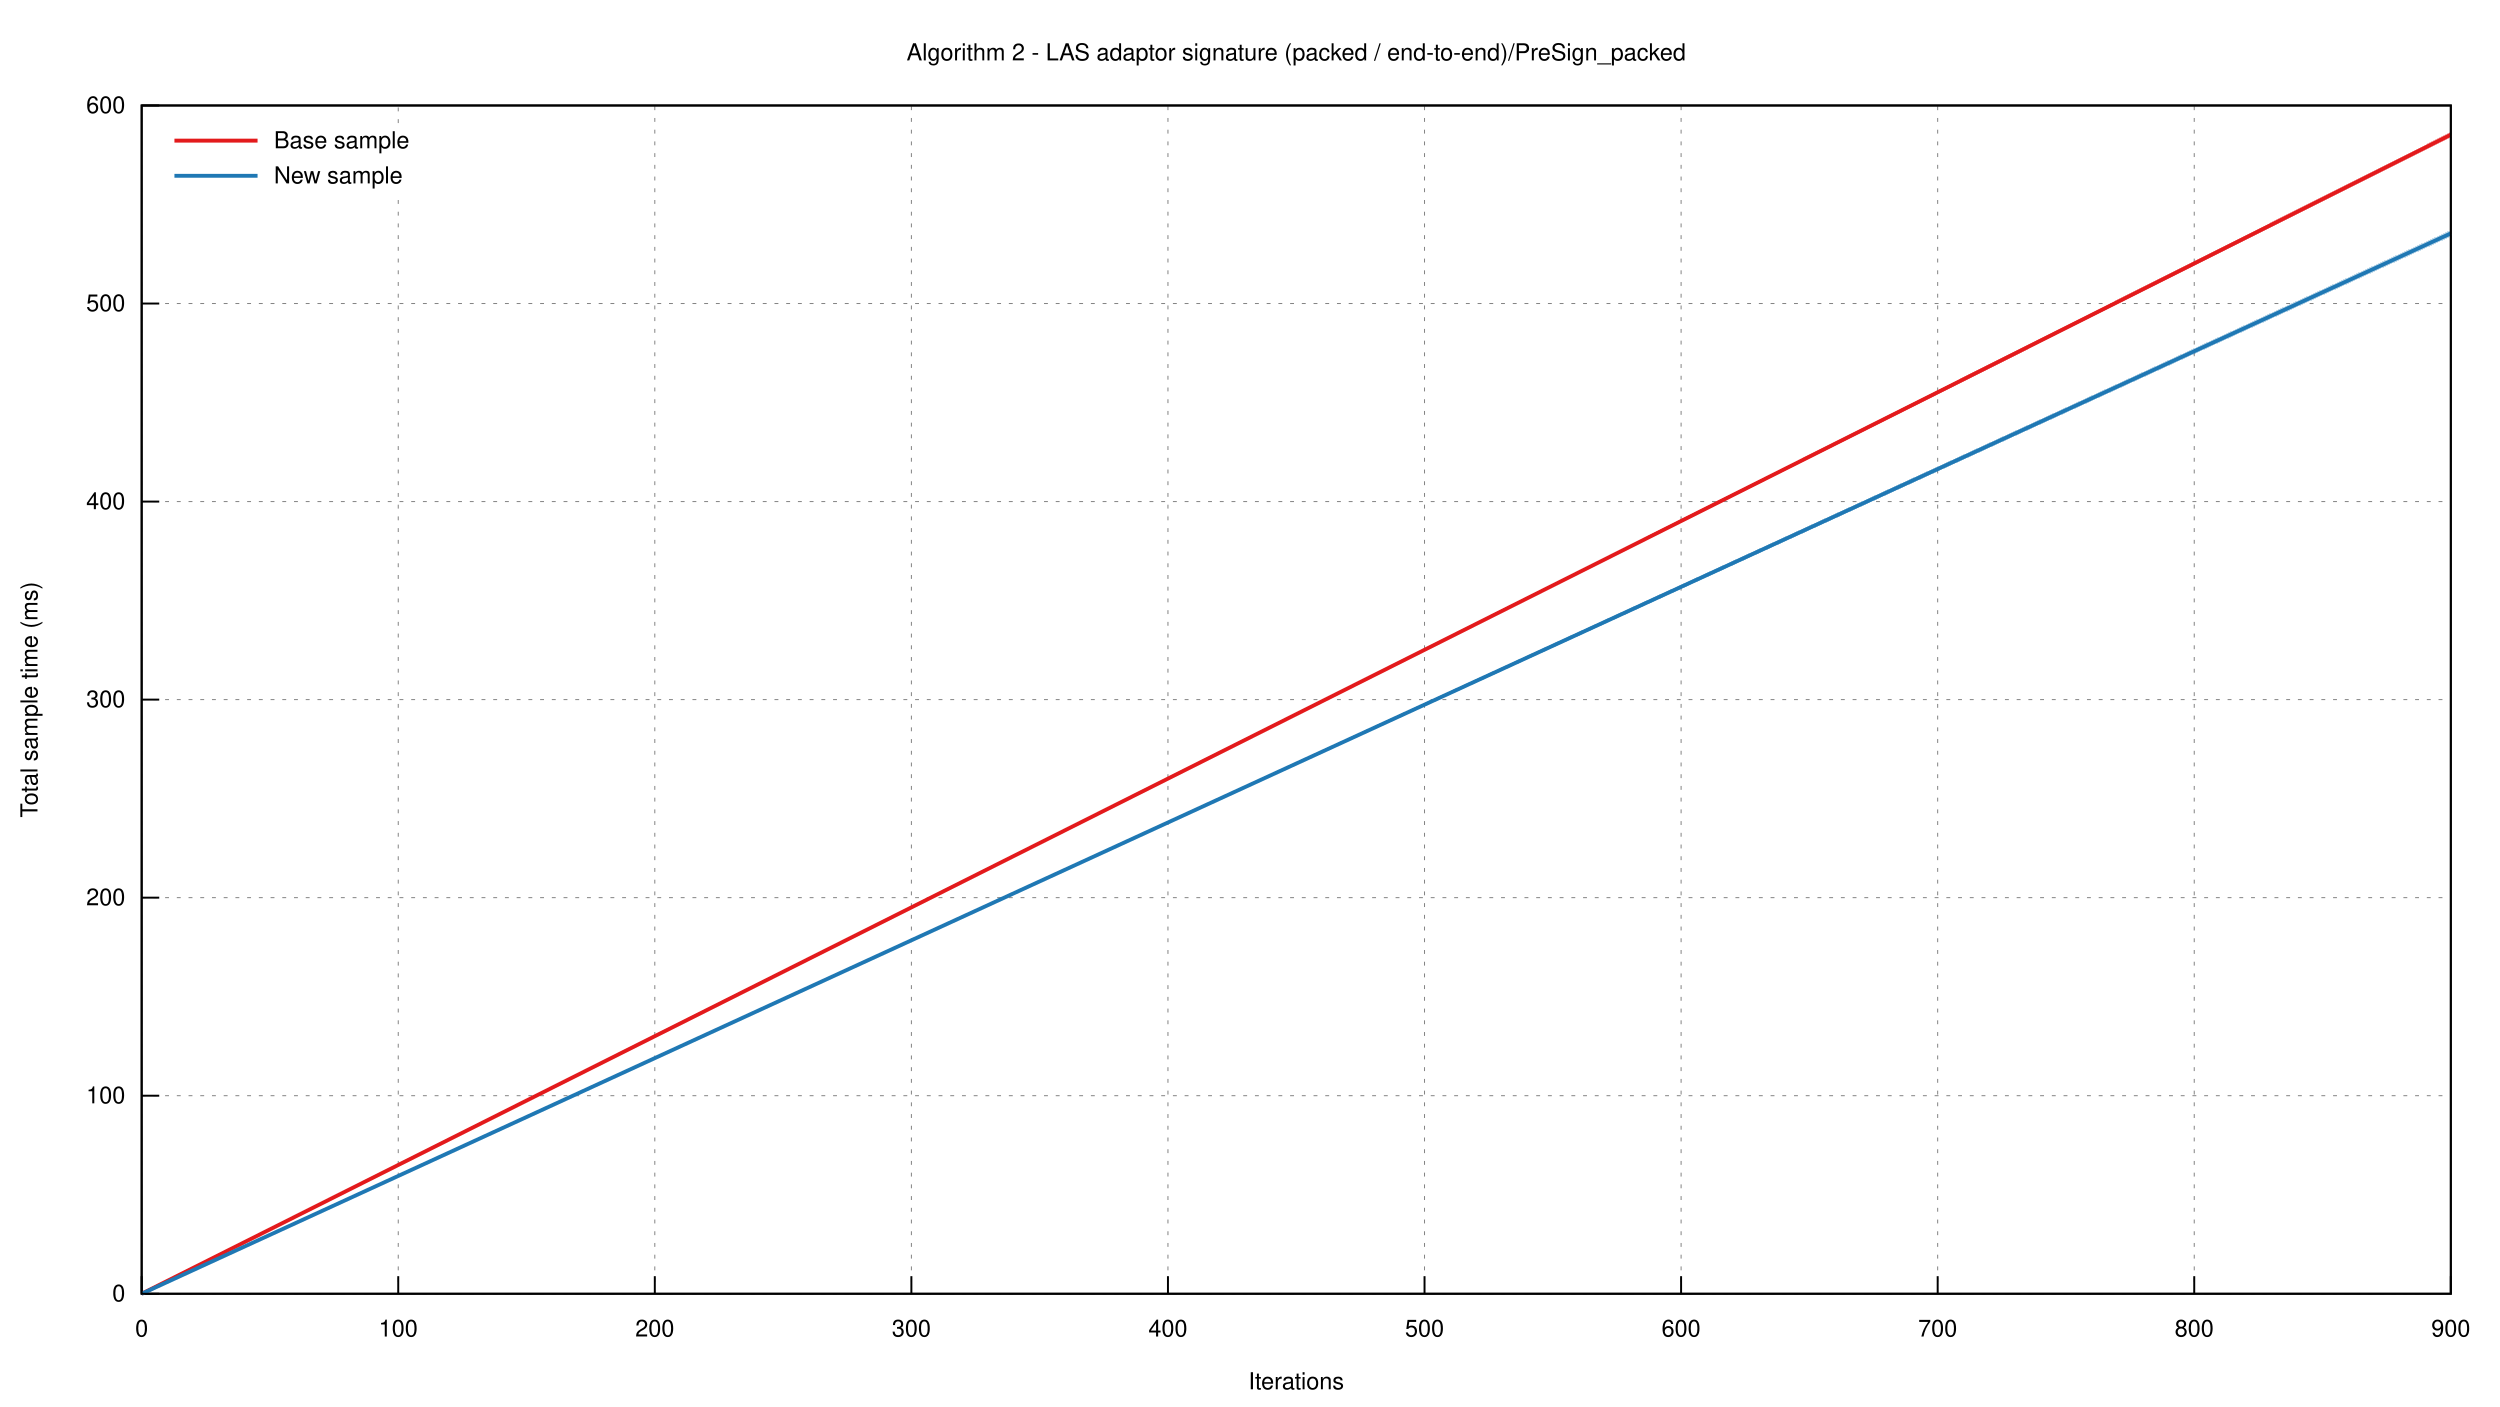
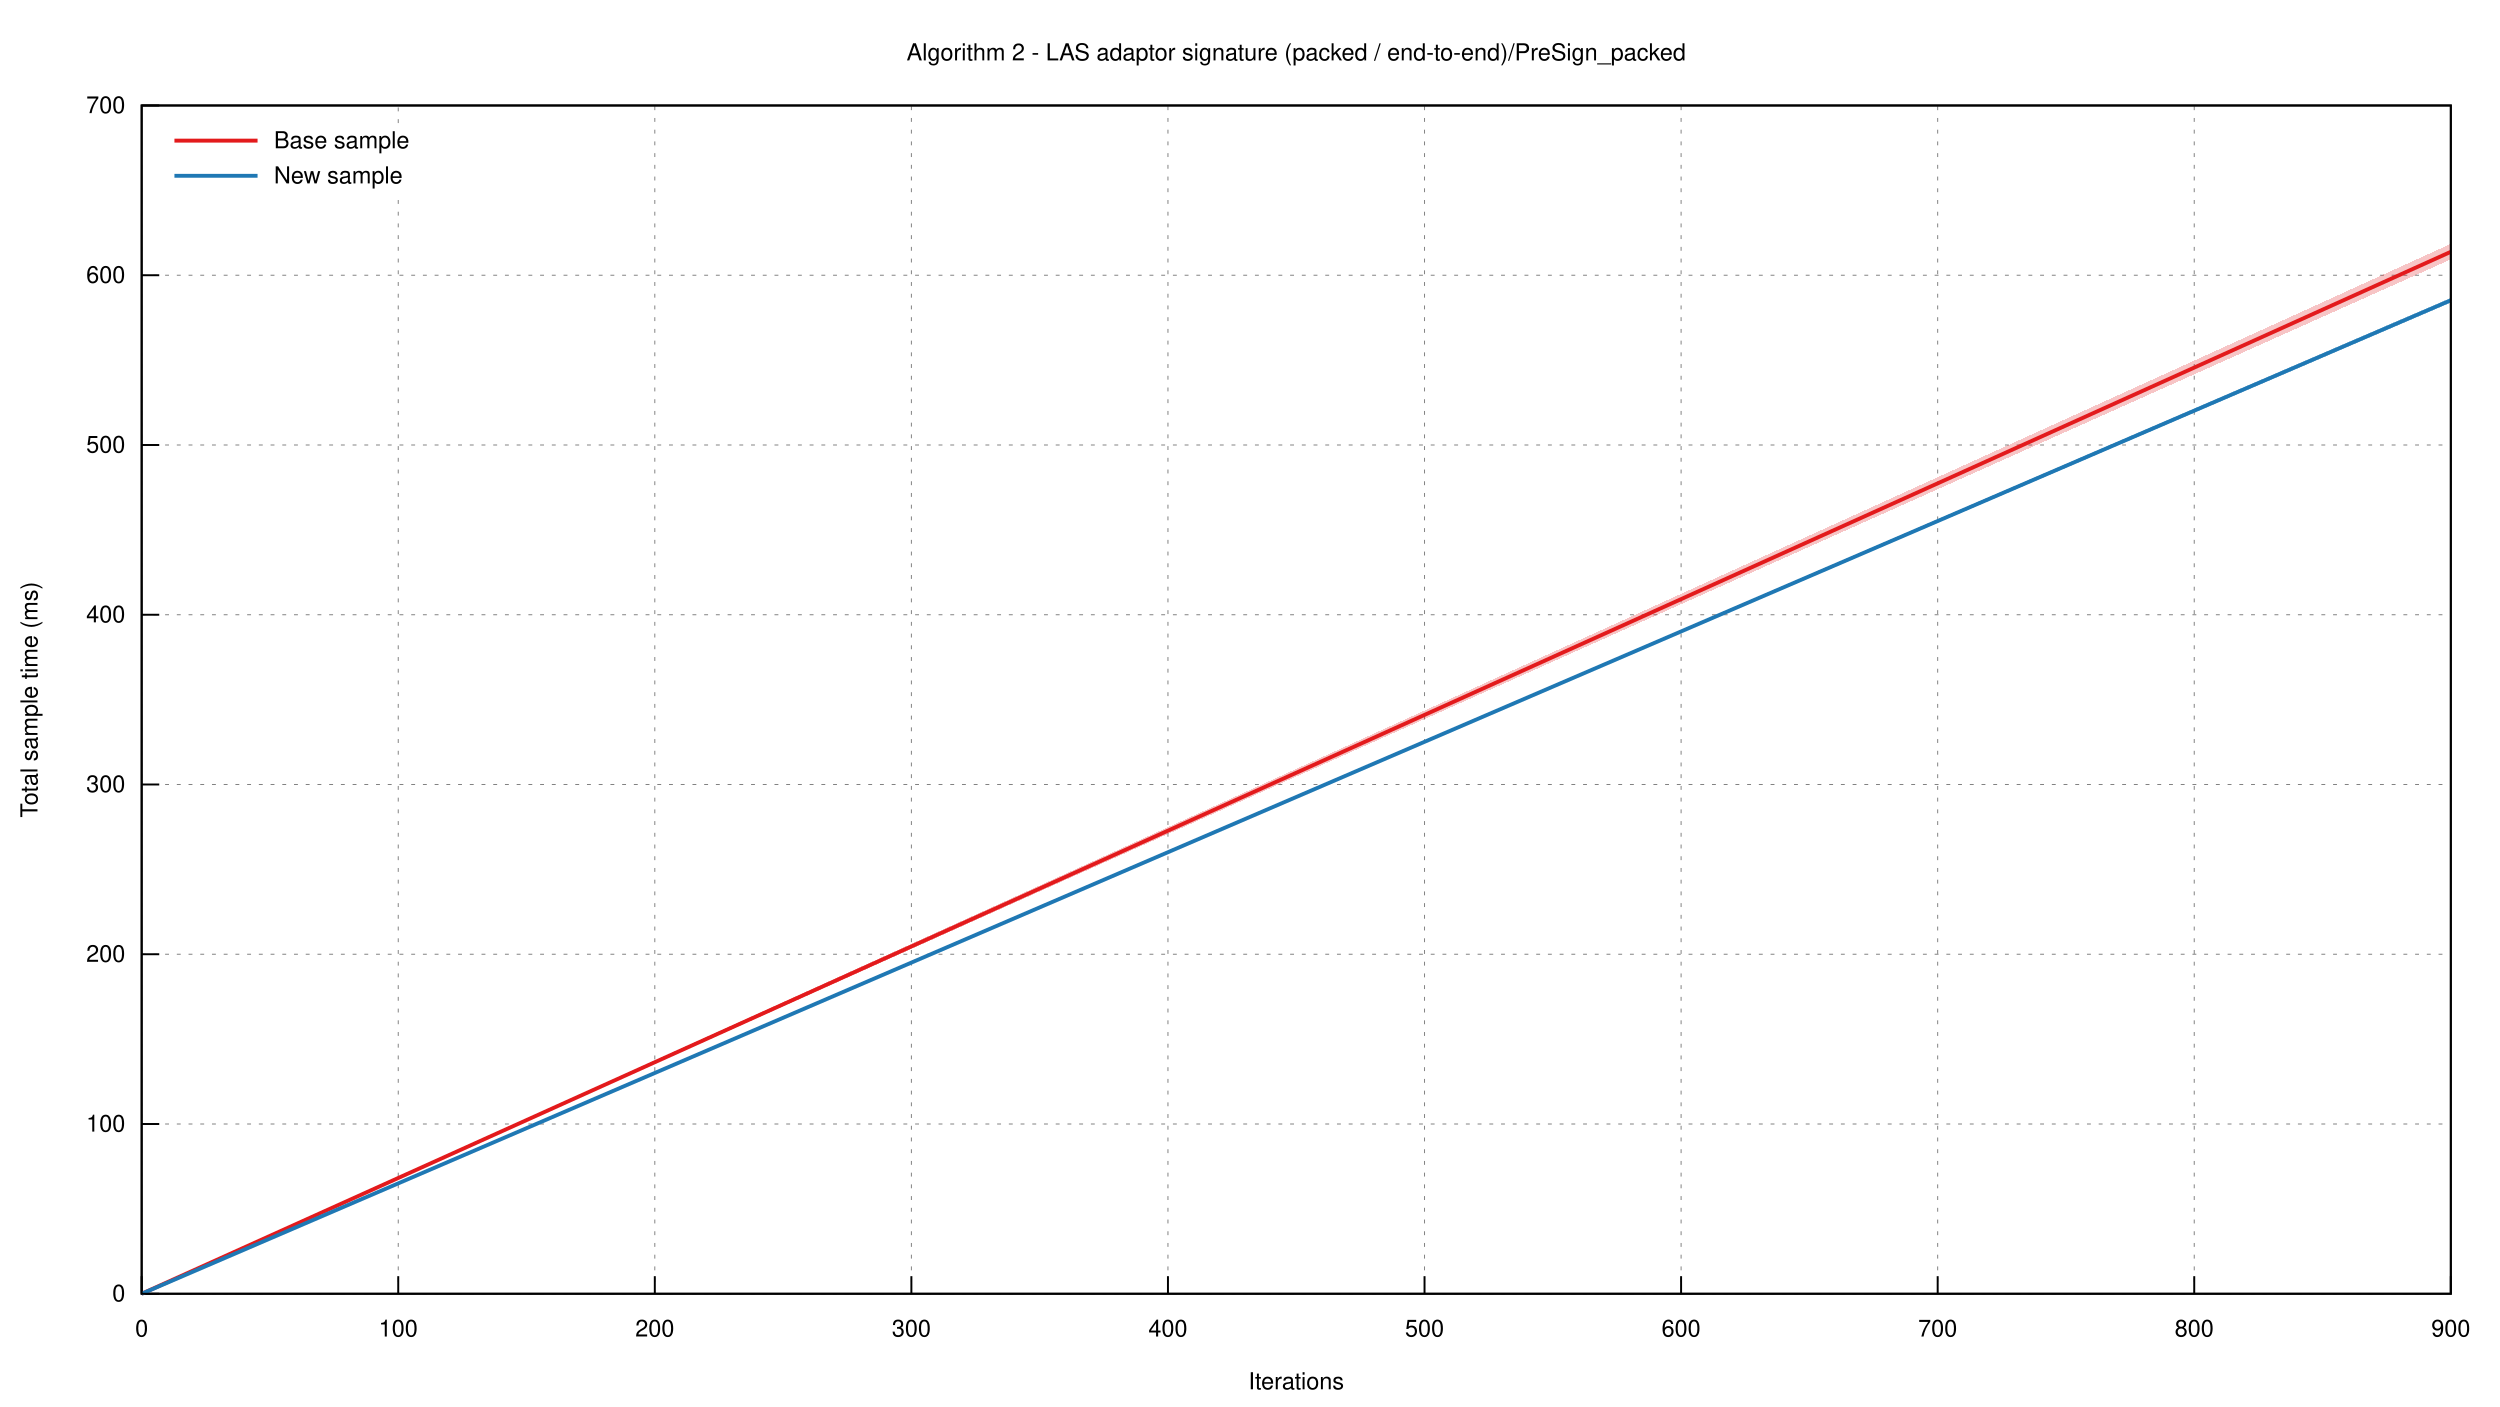
<svg xmlns="http://www.w3.org/2000/svg" xmlns:xlink="http://www.w3.org/1999/xlink" viewBox="0 0 1280 720">
  <g id="gnuplot_canvas">
    <rect x="0" y="0" width="1280" height="720" fill="none" />
    <defs>
      <circle id="gpDot" r="0.5" stroke-width="0.5" stroke="currentColor" />
      <path id="gpPt0" stroke-width="0.222" stroke="currentColor" d="M-1,0 h2 M0,-1 v2" />
      <path id="gpPt1" stroke-width="0.222" stroke="currentColor" d="M-1,-1 L1,1 M1,-1 L-1,1" />
      <path id="gpPt2" stroke-width="0.222" stroke="currentColor" d="M-1,0 L1,0 M0,-1 L0,1 M-1,-1 L1,1 M-1,1 L1,-1" />
      <rect id="gpPt3" stroke-width="0.222" stroke="currentColor" x="-1" y="-1" width="2" height="2" />
      <rect id="gpPt4" stroke-width="0.222" stroke="currentColor" fill="currentColor" x="-1" y="-1" width="2" height="2" />
      <circle id="gpPt5" stroke-width="0.222" stroke="currentColor" cx="0" cy="0" r="1" />
      <use xlink:href="#gpPt5" id="gpPt6" fill="currentColor" stroke="none" />
      <path id="gpPt7" stroke-width="0.222" stroke="currentColor" d="M0,-1.33 L-1.33,0.67 L1.33,0.67 z" />
      <use xlink:href="#gpPt7" id="gpPt8" fill="currentColor" stroke="none" />
      <use xlink:href="#gpPt7" id="gpPt9" stroke="currentColor" transform="rotate(180)" />
      <use xlink:href="#gpPt9" id="gpPt10" fill="currentColor" stroke="none" />
      <use xlink:href="#gpPt3" id="gpPt11" stroke="currentColor" transform="rotate(45)" />
      <use xlink:href="#gpPt11" id="gpPt12" fill="currentColor" stroke="none" />
      <path id="gpPt13" stroke-width="0.222" stroke="currentColor" d="M0,1.330 L1.265,0.411 L0.782,-1.067 L-0.782,-1.076 L-1.265,0.411 z" />
      <use xlink:href="#gpPt13" id="gpPt14" fill="currentColor" stroke="none" />
      <filter id="textbox" filterUnits="objectBoundingBox" x="0" y="0" height="1" width="1">
        <feFlood flood-color="white" flood-opacity="1" result="bgnd" />
        <feComposite in="SourceGraphic" in2="bgnd" operator="atop" />
      </filter>
      <filter id="greybox" filterUnits="objectBoundingBox" x="0" y="0" height="1" width="1">
        <feFlood flood-color="lightgrey" flood-opacity="1" result="grey" />
        <feComposite in="SourceGraphic" in2="grey" operator="atop" />
      </filter>
    </defs>
    <g fill="none" color="white" stroke="currentColor" stroke-width="1.00" stroke-linecap="butt" stroke-linejoin="miter">
</g>
    <g fill="none" color="black" stroke="currentColor" stroke-width="1.00" stroke-linecap="butt" stroke-linejoin="miter">
</g>
    <g fill="none" color="black" stroke="black" stroke-width="0.50" stroke-linecap="butt" stroke-linejoin="miter">
</g>
    <g fill="none" color="gray" stroke="currentColor" stroke-width="0.50" stroke-linecap="butt" stroke-linejoin="miter">
      <path stroke="gray" stroke-dasharray="2,4" class="gridline" d="M72.53,662.40 L1254.82,662.40  " />
    </g>
    <g fill="none" color="gray" stroke="gray" stroke-width="1.00" stroke-linecap="butt" stroke-linejoin="miter">
</g>
    <g fill="none" color="black" stroke="currentColor" stroke-width="1.00" stroke-linecap="butt" stroke-linejoin="miter">
      <path stroke="black" d="M72.53,662.40 L81.53,662.40  " />
      <g transform="translate(64.14,666.30)" stroke="none" fill="black" font-family="Helvetica" font-size="12.00" text-anchor="end">
        <text>
          <tspan font-family="Helvetica"> 0</tspan>
        </text>
      </g>
    </g>
    <g fill="none" color="black" stroke="currentColor" stroke-width="1.00" stroke-linecap="butt" stroke-linejoin="miter">
</g>
    <g fill="none" color="black" stroke="black" stroke-width="0.50" stroke-linecap="butt" stroke-linejoin="miter">
</g>
    <g fill="none" color="gray" stroke="currentColor" stroke-width="0.50" stroke-linecap="butt" stroke-linejoin="miter">
-       <path stroke="gray" stroke-dasharray="2,4" class="gridline" d="M72.53,561.00 L1254.82,561.00  " />
-     </g>
-     <g fill="none" color="gray" stroke="gray" stroke-width="1.00" stroke-linecap="butt" stroke-linejoin="miter">
- </g>
-     <g fill="none" color="black" stroke="currentColor" stroke-width="1.00" stroke-linecap="butt" stroke-linejoin="miter">
-       <path stroke="black" d="M72.53,561.00 L81.53,561.00  " />
-       <g transform="translate(64.14,564.90)" stroke="none" fill="black" font-family="Helvetica" font-size="12.00" text-anchor="end">
+       <path stroke="gray" stroke-dasharray="2,4" class="gridline" d="M72.53,575.49 L1254.82,575.49  " />
+     </g>
+     <g fill="none" color="gray" stroke="gray" stroke-width="1.00" stroke-linecap="butt" stroke-linejoin="miter">
+ </g>
+     <g fill="none" color="black" stroke="currentColor" stroke-width="1.00" stroke-linecap="butt" stroke-linejoin="miter">
+       <path stroke="black" d="M72.53,575.49 L81.53,575.49  " />
+       <g transform="translate(64.14,579.39)" stroke="none" fill="black" font-family="Helvetica" font-size="12.00" text-anchor="end">
        <text>
          <tspan font-family="Helvetica"> 100</tspan>
        </text>
      </g>
    </g>
    <g fill="none" color="black" stroke="currentColor" stroke-width="1.00" stroke-linecap="butt" stroke-linejoin="miter">
</g>
    <g fill="none" color="black" stroke="black" stroke-width="0.50" stroke-linecap="butt" stroke-linejoin="miter">
</g>
    <g fill="none" color="gray" stroke="currentColor" stroke-width="0.50" stroke-linecap="butt" stroke-linejoin="miter">
-       <path stroke="gray" stroke-dasharray="2,4" class="gridline" d="M72.53,459.60 L1254.82,459.60  " />
-     </g>
-     <g fill="none" color="gray" stroke="gray" stroke-width="1.00" stroke-linecap="butt" stroke-linejoin="miter">
- </g>
-     <g fill="none" color="black" stroke="currentColor" stroke-width="1.00" stroke-linecap="butt" stroke-linejoin="miter">
-       <path stroke="black" d="M72.53,459.60 L81.53,459.60  " />
-       <g transform="translate(64.14,463.50)" stroke="none" fill="black" font-family="Helvetica" font-size="12.00" text-anchor="end">
+       <path stroke="gray" stroke-dasharray="2,4" class="gridline" d="M72.53,488.57 L1254.82,488.57  " />
+     </g>
+     <g fill="none" color="gray" stroke="gray" stroke-width="1.00" stroke-linecap="butt" stroke-linejoin="miter">
+ </g>
+     <g fill="none" color="black" stroke="currentColor" stroke-width="1.00" stroke-linecap="butt" stroke-linejoin="miter">
+       <path stroke="black" d="M72.53,488.57 L81.53,488.57  " />
+       <g transform="translate(64.14,492.47)" stroke="none" fill="black" font-family="Helvetica" font-size="12.00" text-anchor="end">
        <text>
          <tspan font-family="Helvetica"> 200</tspan>
        </text>
      </g>
    </g>
    <g fill="none" color="black" stroke="currentColor" stroke-width="1.00" stroke-linecap="butt" stroke-linejoin="miter">
</g>
    <g fill="none" color="black" stroke="black" stroke-width="0.50" stroke-linecap="butt" stroke-linejoin="miter">
</g>
    <g fill="none" color="gray" stroke="currentColor" stroke-width="0.50" stroke-linecap="butt" stroke-linejoin="miter">
-       <path stroke="gray" stroke-dasharray="2,4" class="gridline" d="M72.53,358.20 L1254.82,358.20  " />
-     </g>
-     <g fill="none" color="gray" stroke="gray" stroke-width="1.00" stroke-linecap="butt" stroke-linejoin="miter">
- </g>
-     <g fill="none" color="black" stroke="currentColor" stroke-width="1.00" stroke-linecap="butt" stroke-linejoin="miter">
-       <path stroke="black" d="M72.53,358.20 L81.53,358.20  " />
-       <g transform="translate(64.14,362.10)" stroke="none" fill="black" font-family="Helvetica" font-size="12.00" text-anchor="end">
+       <path stroke="gray" stroke-dasharray="2,4" class="gridline" d="M72.53,401.66 L1254.82,401.66  " />
+     </g>
+     <g fill="none" color="gray" stroke="gray" stroke-width="1.00" stroke-linecap="butt" stroke-linejoin="miter">
+ </g>
+     <g fill="none" color="black" stroke="currentColor" stroke-width="1.00" stroke-linecap="butt" stroke-linejoin="miter">
+       <path stroke="black" d="M72.53,401.66 L81.53,401.66  " />
+       <g transform="translate(64.14,405.56)" stroke="none" fill="black" font-family="Helvetica" font-size="12.00" text-anchor="end">
        <text>
          <tspan font-family="Helvetica"> 300</tspan>
        </text>
      </g>
    </g>
    <g fill="none" color="black" stroke="currentColor" stroke-width="1.00" stroke-linecap="butt" stroke-linejoin="miter">
</g>
    <g fill="none" color="black" stroke="black" stroke-width="0.50" stroke-linecap="butt" stroke-linejoin="miter">
</g>
    <g fill="none" color="gray" stroke="currentColor" stroke-width="0.50" stroke-linecap="butt" stroke-linejoin="miter">
-       <path stroke="gray" stroke-dasharray="2,4" class="gridline" d="M72.53,256.81 L1254.82,256.81  " />
-     </g>
-     <g fill="none" color="gray" stroke="gray" stroke-width="1.00" stroke-linecap="butt" stroke-linejoin="miter">
- </g>
-     <g fill="none" color="black" stroke="currentColor" stroke-width="1.00" stroke-linecap="butt" stroke-linejoin="miter">
-       <path stroke="black" d="M72.53,256.81 L81.53,256.81  " />
-       <g transform="translate(64.14,260.71)" stroke="none" fill="black" font-family="Helvetica" font-size="12.00" text-anchor="end">
+       <path stroke="gray" stroke-dasharray="2,4" class="gridline" d="M72.53,314.75 L1254.82,314.75  " />
+     </g>
+     <g fill="none" color="gray" stroke="gray" stroke-width="1.00" stroke-linecap="butt" stroke-linejoin="miter">
+ </g>
+     <g fill="none" color="black" stroke="currentColor" stroke-width="1.00" stroke-linecap="butt" stroke-linejoin="miter">
+       <path stroke="black" d="M72.53,314.75 L81.53,314.75  " />
+       <g transform="translate(64.14,318.65)" stroke="none" fill="black" font-family="Helvetica" font-size="12.00" text-anchor="end">
        <text>
          <tspan font-family="Helvetica"> 400</tspan>
        </text>
      </g>
    </g>
    <g fill="none" color="black" stroke="currentColor" stroke-width="1.00" stroke-linecap="butt" stroke-linejoin="miter">
</g>
    <g fill="none" color="black" stroke="black" stroke-width="0.50" stroke-linecap="butt" stroke-linejoin="miter">
</g>
    <g fill="none" color="gray" stroke="currentColor" stroke-width="0.50" stroke-linecap="butt" stroke-linejoin="miter">
-       <path stroke="gray" stroke-dasharray="2,4" class="gridline" d="M72.53,155.41 L1254.82,155.41  " />
-     </g>
-     <g fill="none" color="gray" stroke="gray" stroke-width="1.00" stroke-linecap="butt" stroke-linejoin="miter">
- </g>
-     <g fill="none" color="black" stroke="currentColor" stroke-width="1.00" stroke-linecap="butt" stroke-linejoin="miter">
-       <path stroke="black" d="M72.53,155.41 L81.53,155.41  " />
-       <g transform="translate(64.14,159.31)" stroke="none" fill="black" font-family="Helvetica" font-size="12.00" text-anchor="end">
+       <path stroke="gray" stroke-dasharray="2,4" class="gridline" d="M72.53,227.84 L1254.82,227.84  " />
+     </g>
+     <g fill="none" color="gray" stroke="gray" stroke-width="1.00" stroke-linecap="butt" stroke-linejoin="miter">
+ </g>
+     <g fill="none" color="black" stroke="currentColor" stroke-width="1.00" stroke-linecap="butt" stroke-linejoin="miter">
+       <path stroke="black" d="M72.53,227.84 L81.53,227.84  " />
+       <g transform="translate(64.14,231.74)" stroke="none" fill="black" font-family="Helvetica" font-size="12.00" text-anchor="end">
        <text>
          <tspan font-family="Helvetica"> 500</tspan>
+         </text>
+       </g>
+     </g>
+     <g fill="none" color="black" stroke="currentColor" stroke-width="1.00" stroke-linecap="butt" stroke-linejoin="miter">
+ </g>
+     <g fill="none" color="black" stroke="black" stroke-width="0.50" stroke-linecap="butt" stroke-linejoin="miter">
+ </g>
+     <g fill="none" color="gray" stroke="currentColor" stroke-width="0.50" stroke-linecap="butt" stroke-linejoin="miter">
+       <path stroke="gray" stroke-dasharray="2,4" class="gridline" d="M72.53,140.92 L1254.82,140.92  " />
+     </g>
+     <g fill="none" color="gray" stroke="gray" stroke-width="1.00" stroke-linecap="butt" stroke-linejoin="miter">
+ </g>
+     <g fill="none" color="black" stroke="currentColor" stroke-width="1.00" stroke-linecap="butt" stroke-linejoin="miter">
+       <path stroke="black" d="M72.53,140.92 L81.53,140.92  " />
+       <g transform="translate(64.14,144.82)" stroke="none" fill="black" font-family="Helvetica" font-size="12.00" text-anchor="end">
+         <text>
+           <tspan font-family="Helvetica"> 600</tspan>
        </text>
      </g>
    </g>
    <g fill="none" color="black" stroke="currentColor" stroke-width="1.00" stroke-linecap="butt" stroke-linejoin="miter">
</g>
    <g fill="none" color="black" stroke="black" stroke-width="0.50" stroke-linecap="butt" stroke-linejoin="miter">
</g>
    <g fill="none" color="gray" stroke="currentColor" stroke-width="0.50" stroke-linecap="butt" stroke-linejoin="miter">
      <path stroke="gray" stroke-dasharray="2,4" class="gridline" d="M72.53,54.01 L1254.82,54.01  " />
    </g>
    <g fill="none" color="gray" stroke="gray" stroke-width="1.00" stroke-linecap="butt" stroke-linejoin="miter">
</g>
    <g fill="none" color="black" stroke="currentColor" stroke-width="1.00" stroke-linecap="butt" stroke-linejoin="miter">
      <path stroke="black" d="M72.53,54.01 L81.53,54.01  " />
      <g transform="translate(64.14,57.91)" stroke="none" fill="black" font-family="Helvetica" font-size="12.00" text-anchor="end">
        <text>
-           <tspan font-family="Helvetica"> 600</tspan>
+           <tspan font-family="Helvetica"> 700</tspan>
        </text>
      </g>
    </g>
    <g fill="none" color="black" stroke="currentColor" stroke-width="1.00" stroke-linecap="butt" stroke-linejoin="miter">
</g>
    <g fill="none" color="black" stroke="black" stroke-width="0.50" stroke-linecap="butt" stroke-linejoin="miter">
</g>
    <g fill="none" color="gray" stroke="currentColor" stroke-width="0.50" stroke-linecap="butt" stroke-linejoin="miter">
      <path stroke="gray" stroke-dasharray="2,4" class="gridline" d="M72.53,662.40 L72.53,54.01  " />
    </g>
    <g fill="none" color="gray" stroke="gray" stroke-width="1.00" stroke-linecap="butt" stroke-linejoin="miter">
</g>
    <g fill="none" color="black" stroke="currentColor" stroke-width="1.00" stroke-linecap="butt" stroke-linejoin="miter">
      <path stroke="black" d="M72.53,662.40 L72.53,653.40  " />
      <g transform="translate(72.53,684.30)" stroke="none" fill="black" font-family="Helvetica" font-size="12.00" text-anchor="middle">
        <text>
          <tspan font-family="Helvetica"> 0</tspan>
        </text>
      </g>
    </g>
    <g fill="none" color="black" stroke="currentColor" stroke-width="1.00" stroke-linecap="butt" stroke-linejoin="miter">
</g>
    <g fill="none" color="black" stroke="black" stroke-width="0.50" stroke-linecap="butt" stroke-linejoin="miter">
</g>
    <g fill="none" color="gray" stroke="currentColor" stroke-width="0.50" stroke-linecap="butt" stroke-linejoin="miter">
      <path stroke="gray" stroke-dasharray="2,4" class="gridline" d="M203.90,662.40 L203.90,99.01 M203.90,63.01 L203.90,54.01  " />
    </g>
    <g fill="none" color="gray" stroke="gray" stroke-width="1.00" stroke-linecap="butt" stroke-linejoin="miter">
</g>
    <g fill="none" color="black" stroke="currentColor" stroke-width="1.00" stroke-linecap="butt" stroke-linejoin="miter">
      <path stroke="black" d="M203.90,662.40 L203.90,653.40  " />
      <g transform="translate(203.90,684.30)" stroke="none" fill="black" font-family="Helvetica" font-size="12.00" text-anchor="middle">
        <text>
          <tspan font-family="Helvetica"> 100</tspan>
        </text>
      </g>
    </g>
    <g fill="none" color="black" stroke="currentColor" stroke-width="1.00" stroke-linecap="butt" stroke-linejoin="miter">
</g>
    <g fill="none" color="black" stroke="black" stroke-width="0.50" stroke-linecap="butt" stroke-linejoin="miter">
</g>
    <g fill="none" color="gray" stroke="currentColor" stroke-width="0.50" stroke-linecap="butt" stroke-linejoin="miter">
      <path stroke="gray" stroke-dasharray="2,4" class="gridline" d="M335.26,662.40 L335.26,54.01  " />
    </g>
    <g fill="none" color="gray" stroke="gray" stroke-width="1.00" stroke-linecap="butt" stroke-linejoin="miter">
</g>
    <g fill="none" color="black" stroke="currentColor" stroke-width="1.00" stroke-linecap="butt" stroke-linejoin="miter">
      <path stroke="black" d="M335.26,662.40 L335.26,653.40  " />
      <g transform="translate(335.26,684.30)" stroke="none" fill="black" font-family="Helvetica" font-size="12.00" text-anchor="middle">
        <text>
          <tspan font-family="Helvetica"> 200</tspan>
        </text>
      </g>
    </g>
    <g fill="none" color="black" stroke="currentColor" stroke-width="1.00" stroke-linecap="butt" stroke-linejoin="miter">
</g>
    <g fill="none" color="black" stroke="black" stroke-width="0.50" stroke-linecap="butt" stroke-linejoin="miter">
</g>
    <g fill="none" color="gray" stroke="currentColor" stroke-width="0.50" stroke-linecap="butt" stroke-linejoin="miter">
      <path stroke="gray" stroke-dasharray="2,4" class="gridline" d="M466.63,662.40 L466.63,54.01  " />
    </g>
    <g fill="none" color="gray" stroke="gray" stroke-width="1.00" stroke-linecap="butt" stroke-linejoin="miter">
</g>
    <g fill="none" color="black" stroke="currentColor" stroke-width="1.00" stroke-linecap="butt" stroke-linejoin="miter">
      <path stroke="black" d="M466.63,662.40 L466.63,653.40  " />
      <g transform="translate(466.63,684.30)" stroke="none" fill="black" font-family="Helvetica" font-size="12.00" text-anchor="middle">
        <text>
          <tspan font-family="Helvetica"> 300</tspan>
        </text>
      </g>
    </g>
    <g fill="none" color="black" stroke="currentColor" stroke-width="1.00" stroke-linecap="butt" stroke-linejoin="miter">
</g>
    <g fill="none" color="black" stroke="black" stroke-width="0.50" stroke-linecap="butt" stroke-linejoin="miter">
</g>
    <g fill="none" color="gray" stroke="currentColor" stroke-width="0.50" stroke-linecap="butt" stroke-linejoin="miter">
      <path stroke="gray" stroke-dasharray="2,4" class="gridline" d="M597.99,662.40 L597.99,54.01  " />
    </g>
    <g fill="none" color="gray" stroke="gray" stroke-width="1.00" stroke-linecap="butt" stroke-linejoin="miter">
</g>
    <g fill="none" color="black" stroke="currentColor" stroke-width="1.00" stroke-linecap="butt" stroke-linejoin="miter">
      <path stroke="black" d="M597.99,662.40 L597.99,653.40  " />
      <g transform="translate(597.99,684.30)" stroke="none" fill="black" font-family="Helvetica" font-size="12.00" text-anchor="middle">
        <text>
          <tspan font-family="Helvetica"> 400</tspan>
        </text>
      </g>
    </g>
    <g fill="none" color="black" stroke="currentColor" stroke-width="1.00" stroke-linecap="butt" stroke-linejoin="miter">
</g>
    <g fill="none" color="black" stroke="black" stroke-width="0.50" stroke-linecap="butt" stroke-linejoin="miter">
</g>
    <g fill="none" color="gray" stroke="currentColor" stroke-width="0.50" stroke-linecap="butt" stroke-linejoin="miter">
      <path stroke="gray" stroke-dasharray="2,4" class="gridline" d="M729.36,662.40 L729.36,54.01  " />
    </g>
    <g fill="none" color="gray" stroke="gray" stroke-width="1.00" stroke-linecap="butt" stroke-linejoin="miter">
</g>
    <g fill="none" color="black" stroke="currentColor" stroke-width="1.00" stroke-linecap="butt" stroke-linejoin="miter">
      <path stroke="black" d="M729.36,662.40 L729.36,653.40  " />
      <g transform="translate(729.36,684.30)" stroke="none" fill="black" font-family="Helvetica" font-size="12.00" text-anchor="middle">
        <text>
          <tspan font-family="Helvetica"> 500</tspan>
        </text>
      </g>
    </g>
    <g fill="none" color="black" stroke="currentColor" stroke-width="1.00" stroke-linecap="butt" stroke-linejoin="miter">
</g>
    <g fill="none" color="black" stroke="black" stroke-width="0.50" stroke-linecap="butt" stroke-linejoin="miter">
</g>
    <g fill="none" color="gray" stroke="currentColor" stroke-width="0.50" stroke-linecap="butt" stroke-linejoin="miter">
      <path stroke="gray" stroke-dasharray="2,4" class="gridline" d="M860.72,662.40 L860.72,54.01  " />
    </g>
    <g fill="none" color="gray" stroke="gray" stroke-width="1.00" stroke-linecap="butt" stroke-linejoin="miter">
</g>
    <g fill="none" color="black" stroke="currentColor" stroke-width="1.00" stroke-linecap="butt" stroke-linejoin="miter">
      <path stroke="black" d="M860.72,662.40 L860.72,653.40  " />
      <g transform="translate(860.72,684.30)" stroke="none" fill="black" font-family="Helvetica" font-size="12.00" text-anchor="middle">
        <text>
          <tspan font-family="Helvetica"> 600</tspan>
        </text>
      </g>
    </g>
    <g fill="none" color="black" stroke="currentColor" stroke-width="1.00" stroke-linecap="butt" stroke-linejoin="miter">
</g>
    <g fill="none" color="black" stroke="black" stroke-width="0.50" stroke-linecap="butt" stroke-linejoin="miter">
</g>
    <g fill="none" color="gray" stroke="currentColor" stroke-width="0.50" stroke-linecap="butt" stroke-linejoin="miter">
      <path stroke="gray" stroke-dasharray="2,4" class="gridline" d="M992.09,662.40 L992.09,54.01  " />
    </g>
    <g fill="none" color="gray" stroke="gray" stroke-width="1.00" stroke-linecap="butt" stroke-linejoin="miter">
</g>
    <g fill="none" color="black" stroke="currentColor" stroke-width="1.00" stroke-linecap="butt" stroke-linejoin="miter">
      <path stroke="black" d="M992.09,662.40 L992.09,653.40  " />
      <g transform="translate(992.09,684.30)" stroke="none" fill="black" font-family="Helvetica" font-size="12.00" text-anchor="middle">
        <text>
          <tspan font-family="Helvetica"> 700</tspan>
        </text>
      </g>
    </g>
    <g fill="none" color="black" stroke="currentColor" stroke-width="1.00" stroke-linecap="butt" stroke-linejoin="miter">
</g>
    <g fill="none" color="black" stroke="black" stroke-width="0.50" stroke-linecap="butt" stroke-linejoin="miter">
</g>
    <g fill="none" color="gray" stroke="currentColor" stroke-width="0.50" stroke-linecap="butt" stroke-linejoin="miter">
      <path stroke="gray" stroke-dasharray="2,4" class="gridline" d="M1123.45,662.40 L1123.45,54.01  " />
    </g>
    <g fill="none" color="gray" stroke="gray" stroke-width="1.00" stroke-linecap="butt" stroke-linejoin="miter">
</g>
    <g fill="none" color="black" stroke="currentColor" stroke-width="1.00" stroke-linecap="butt" stroke-linejoin="miter">
      <path stroke="black" d="M1123.45,662.40 L1123.45,653.40  " />
      <g transform="translate(1123.45,684.30)" stroke="none" fill="black" font-family="Helvetica" font-size="12.00" text-anchor="middle">
        <text>
          <tspan font-family="Helvetica"> 800</tspan>
        </text>
      </g>
    </g>
    <g fill="none" color="black" stroke="currentColor" stroke-width="1.00" stroke-linecap="butt" stroke-linejoin="miter">
</g>
    <g fill="none" color="black" stroke="black" stroke-width="0.50" stroke-linecap="butt" stroke-linejoin="miter">
</g>
    <g fill="none" color="gray" stroke="currentColor" stroke-width="0.50" stroke-linecap="butt" stroke-linejoin="miter">
      <path stroke="gray" stroke-dasharray="2,4" class="gridline" d="M1254.82,662.40 L1254.82,54.01  " />
    </g>
    <g fill="none" color="gray" stroke="gray" stroke-width="1.00" stroke-linecap="butt" stroke-linejoin="miter">
</g>
    <g fill="none" color="black" stroke="currentColor" stroke-width="1.00" stroke-linecap="butt" stroke-linejoin="miter">
      <path stroke="black" d="M1254.82,662.40 L1254.82,653.40  " />
      <g transform="translate(1254.82,684.30)" stroke="none" fill="black" font-family="Helvetica" font-size="12.00" text-anchor="middle">
        <text>
          <tspan font-family="Helvetica"> 900</tspan>
        </text>
      </g>
    </g>
    <g fill="none" color="black" stroke="currentColor" stroke-width="1.00" stroke-linecap="butt" stroke-linejoin="miter">
</g>
    <g fill="none" color="black" stroke="currentColor" stroke-width="1.00" stroke-linecap="butt" stroke-linejoin="miter">
      <path stroke="black" d="M72.53,54.01 L72.53,662.40 L1254.82,662.40 L1254.82,54.01 L72.53,54.01 Z  " />
    </g>
    <g fill="none" color="black" stroke="currentColor" stroke-width="1.00" stroke-linecap="butt" stroke-linejoin="miter">
</g>
    <g id="gnuplot_plot_1" fill="none">
      <g fill="none" color="black" stroke="currentColor" stroke-width="1.00" stroke-linecap="butt" stroke-linejoin="miter">
        <g stroke="none" shape-rendering="crispEdges">
          <polygon fill="rgb(227,  26,  28)" fill-opacity="0.25" points="72.53,662.40 72.53,662.40 72.53,662.40 " />
-           <polygon fill="rgb(227,  26,  28)" fill-opacity="0.25" points="72.53,662.40 1254.82,70.42 1254.82,67.46 " />
+           <polygon fill="rgb(227,  26,  28)" fill-opacity="0.25" points="72.53,662.40 1254.82,132.82 1254.82,124.87 " />
        </g>
      </g>
    </g>
    <g id="gnuplot_plot_2" fill="none">
      <g fill="none" color="black" stroke="currentColor" stroke-width="1.00" stroke-linecap="butt" stroke-linejoin="miter">
        <g stroke="none" shape-rendering="crispEdges">
          <polygon fill="rgb( 31, 120, 180)" fill-opacity="0.25" points="72.53,662.40 72.53,662.40 72.53,662.40 " />
-           <polygon fill="rgb( 31, 120, 180)" fill-opacity="0.25" points="72.53,662.40 1254.82,121.22 1254.82,117.73 " />
+           <polygon fill="rgb( 31, 120, 180)" fill-opacity="0.25" points="72.53,662.40 1254.82,154.99 1254.82,152.45 " />
        </g>
      </g>
    </g>
    <g id="gnuplot_plot_3">
      <g fill="none" color="white" stroke="rgb( 31, 120, 180)" stroke-width="2.00" stroke-linecap="butt" stroke-linejoin="miter">
</g>
      <g fill="none" color="black" stroke="currentColor" stroke-width="2.00" stroke-linecap="butt" stroke-linejoin="miter">
        <g transform="translate(140.26,75.91)" stroke="none" fill="black" font-family="Helvetica" font-size="12.00" text-anchor="start">
          <text>
            <tspan font-family="Helvetica">Base sample</tspan>
          </text>
        </g>
      </g>
      <g fill="none" color="black" stroke="currentColor" stroke-width="2.00" stroke-linecap="butt" stroke-linejoin="miter">
-         <path stroke="rgb(227,  26,  28)" d="M89.31,72.01 L131.87,72.01 M72.53,662.40 L1254.82,68.95  " />
+         <path stroke="rgb(227,  26,  28)" d="M89.31,72.01 L131.87,72.01 M72.53,662.40 L1254.82,128.92  " />
      </g>
    </g>
    <g id="gnuplot_plot_4">
      <g fill="none" color="black" stroke="currentColor" stroke-width="2.00" stroke-linecap="butt" stroke-linejoin="miter">
        <g transform="translate(140.26,93.91)" stroke="none" fill="black" font-family="Helvetica" font-size="12.00" text-anchor="start">
          <text>
            <tspan font-family="Helvetica">New sample</tspan>
          </text>
        </g>
      </g>
      <g fill="none" color="black" stroke="currentColor" stroke-width="2.00" stroke-linecap="butt" stroke-linejoin="miter">
-         <path stroke="rgb( 31, 120, 180)" d="M89.31,90.01 L131.87,90.01 M72.53,662.40 L1254.82,119.49  " />
+         <path stroke="rgb( 31, 120, 180)" d="M89.31,90.01 L131.87,90.01 M72.53,662.40 L1254.82,153.73  " />
      </g>
    </g>
    <g fill="none" color="black" stroke="currentColor" stroke-width="2.00" stroke-linecap="butt" stroke-linejoin="miter">
</g>
    <g fill="none" color="black" stroke="black" stroke-width="1.00" stroke-linecap="butt" stroke-linejoin="miter">
</g>
    <g fill="none" color="black" stroke="currentColor" stroke-width="1.00" stroke-linecap="butt" stroke-linejoin="miter">
      <path stroke="black" d="M72.53,54.01 L72.53,662.40 L1254.82,662.40 L1254.82,54.01 L72.53,54.01 Z  " />
      <g transform="translate(19.18,358.21) rotate(270.00)" stroke="none" fill="black" font-family="Helvetica" font-size="12.00" text-anchor="middle">
        <text>
          <tspan font-family="Helvetica">Total sample time (ms)</tspan>
        </text>
      </g>
    </g>
    <g fill="none" color="black" stroke="currentColor" stroke-width="1.00" stroke-linecap="butt" stroke-linejoin="miter">
      <g transform="translate(663.67,711.30)" stroke="none" fill="black" font-family="Helvetica" font-size="12.00" text-anchor="middle">
        <text>
          <tspan font-family="Helvetica">Iterations</tspan>
        </text>
      </g>
    </g>
    <g fill="none" color="black" stroke="currentColor" stroke-width="1.00" stroke-linecap="butt" stroke-linejoin="miter">
</g>
    <g fill="none" color="black" stroke="currentColor" stroke-width="1.00" stroke-linecap="butt" stroke-linejoin="miter">
      <g transform="translate(663.67,30.91)" stroke="none" fill="black" font-family="Helvetica" font-size="12.00" text-anchor="middle">
        <text>
          <tspan font-family="Helvetica">Algorithm 2 - LAS adaptor signature (packed / end-to-end)/PreSign_packed</tspan>
        </text>
      </g>
    </g>
    <g fill="none" color="black" stroke="currentColor" stroke-width="1.00" stroke-linecap="butt" stroke-linejoin="miter">
</g>
  </g>
</svg>
